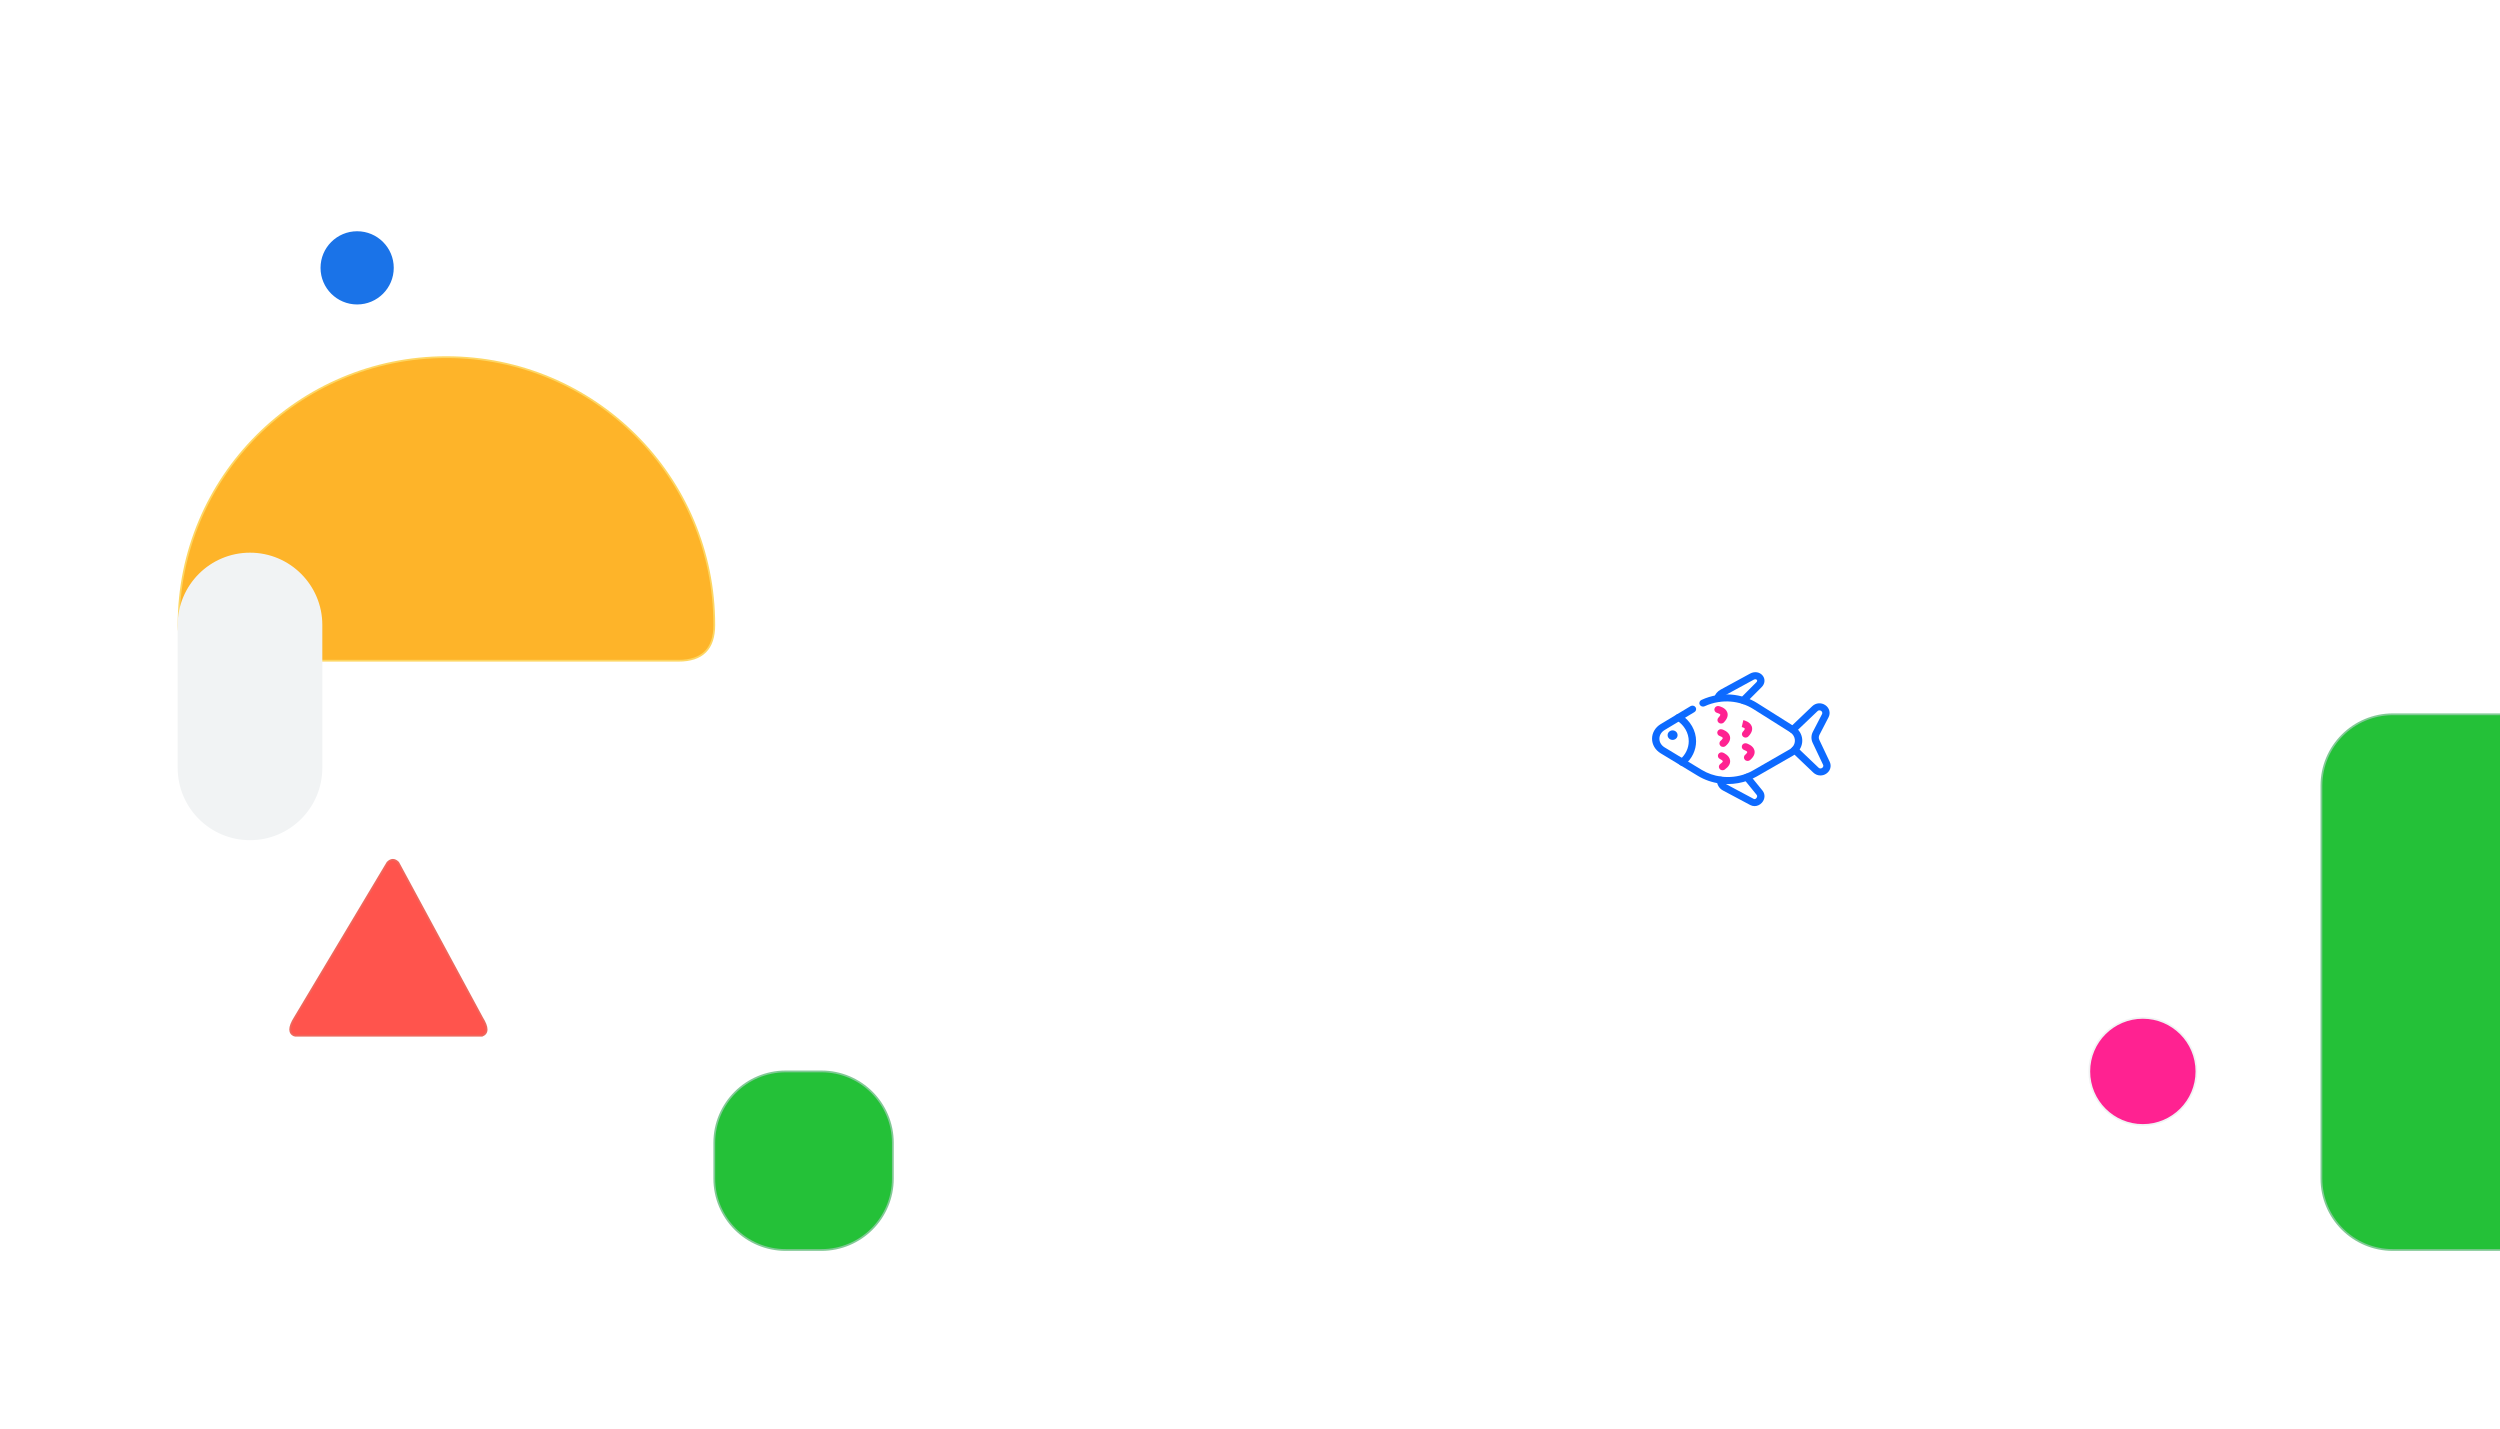
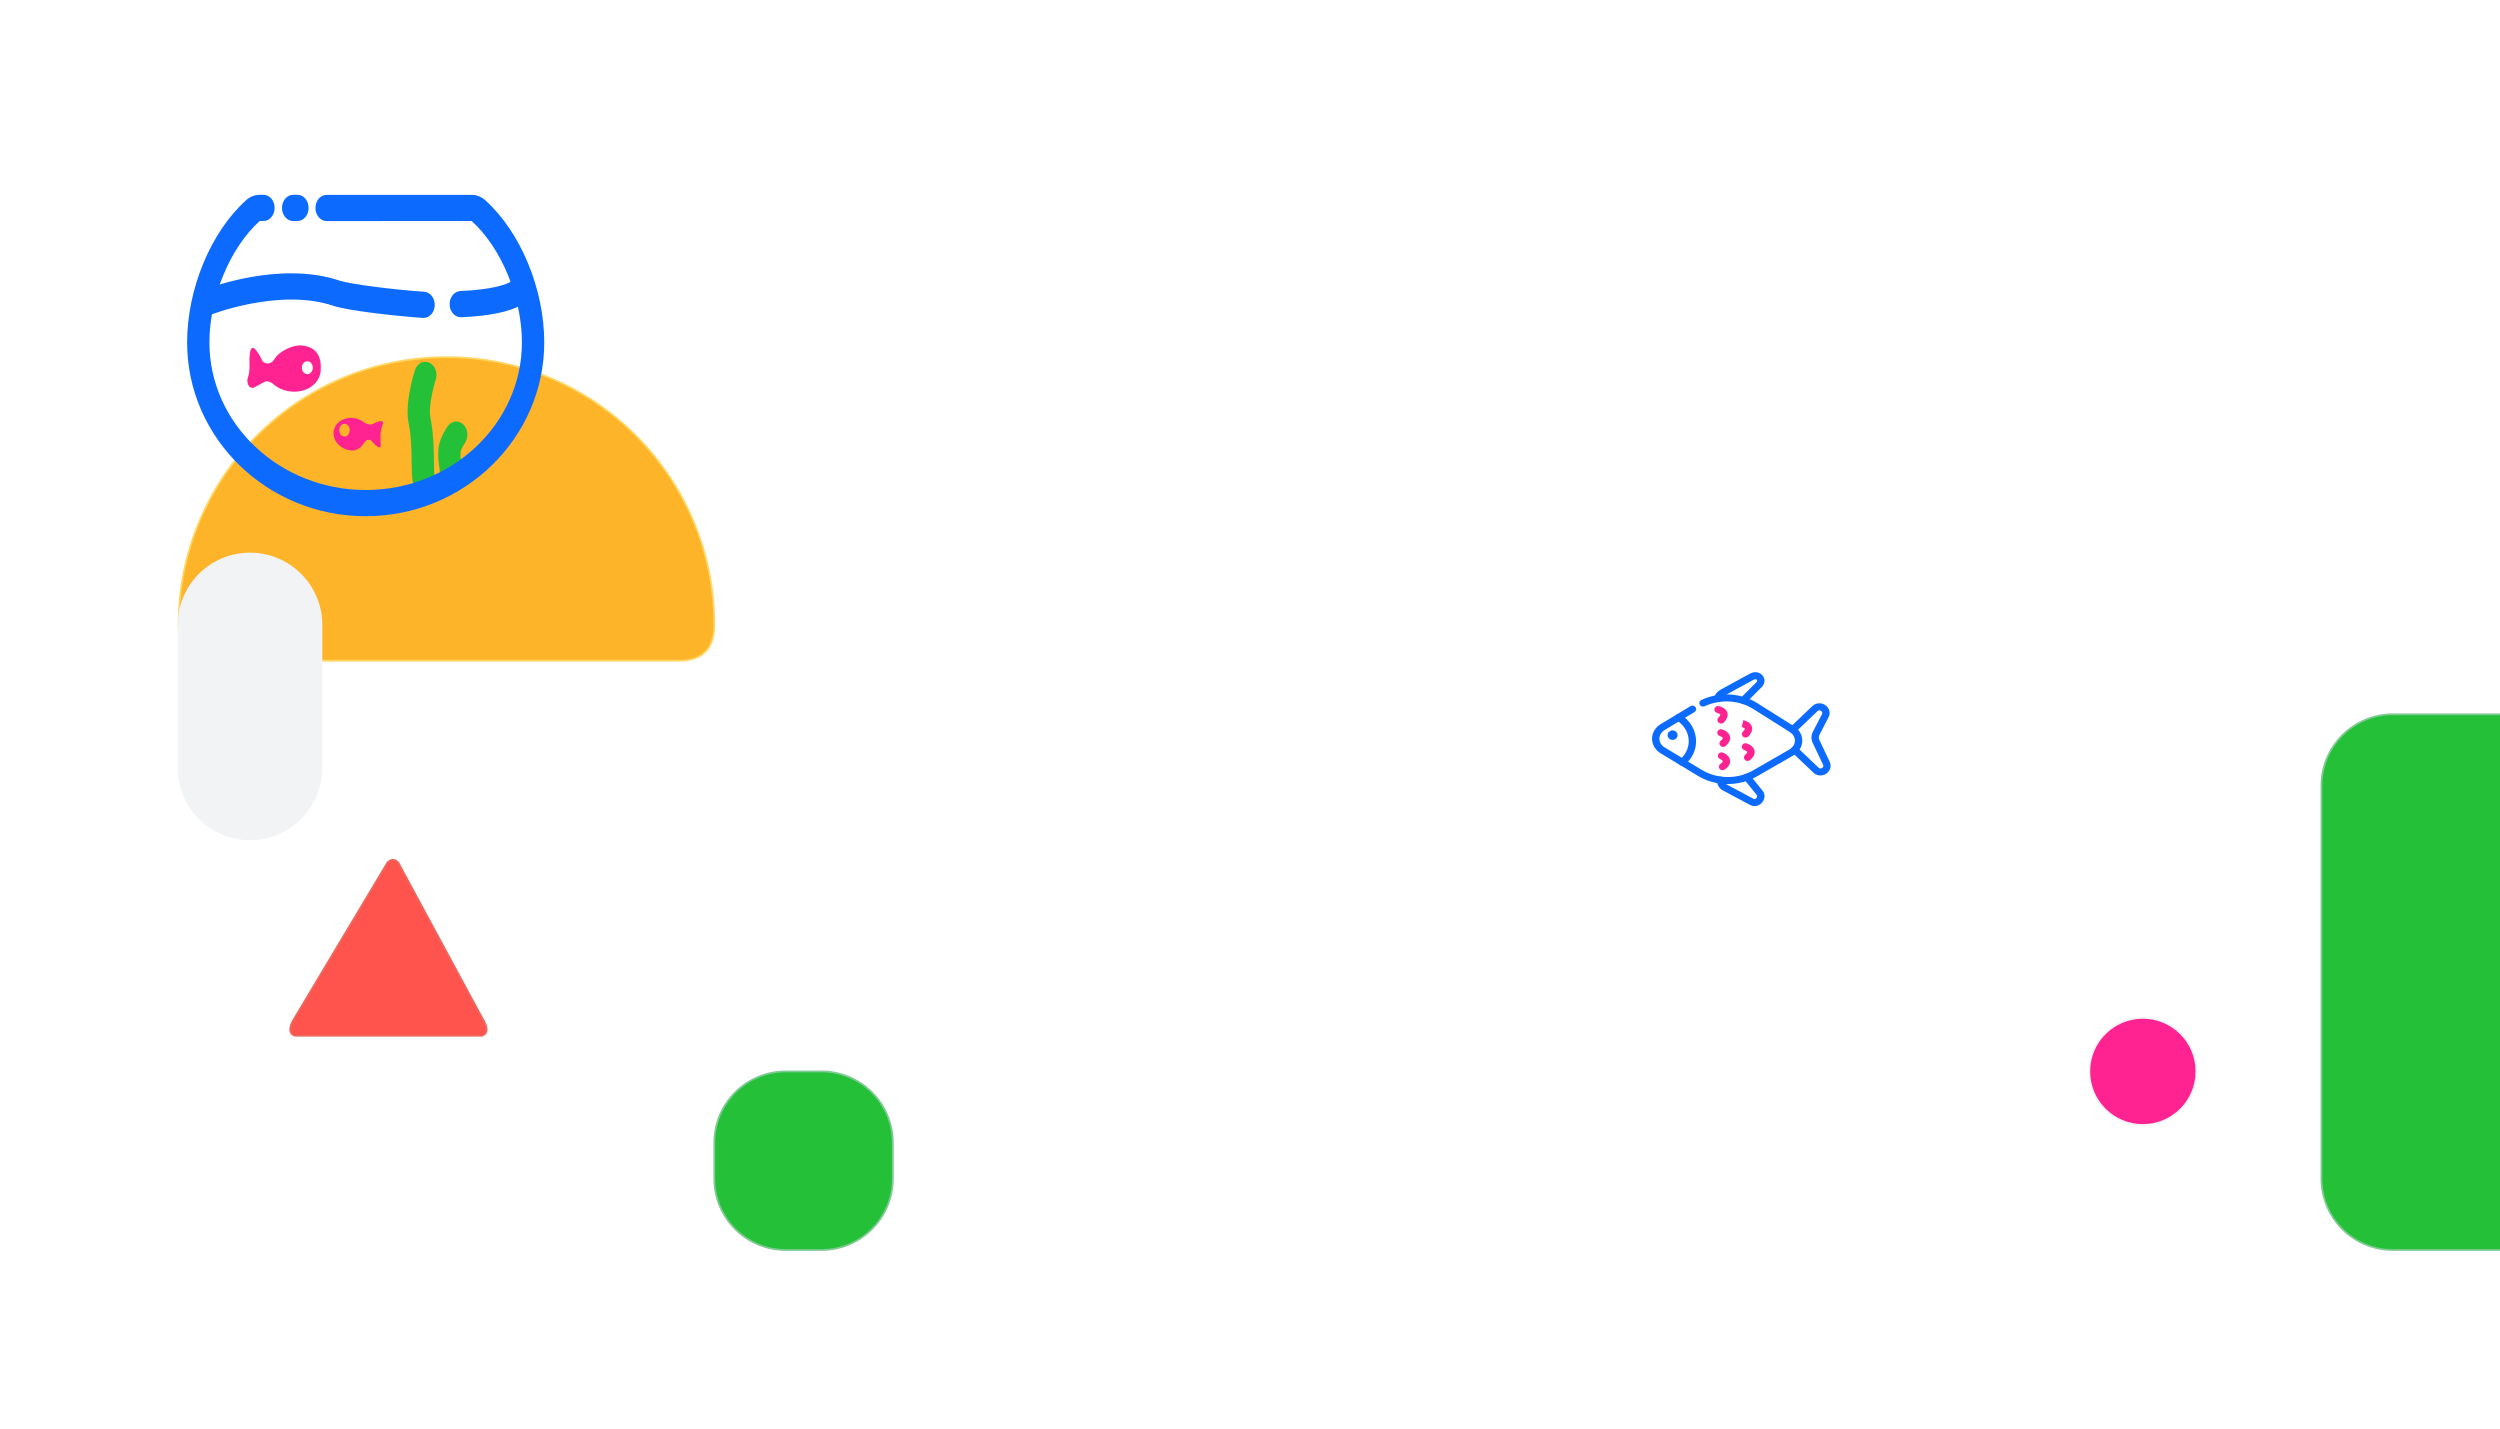
<svg xmlns="http://www.w3.org/2000/svg" version="1.1" baseProfile="full" width="100%" height="100%" viewBox="0 0 1400 800">
  <rect x="1300" y="400" rx="40" ry="40" width="300" height="300" stroke="rgb(129, 201, 149)" fill="#24C138">
    <animateTransform attributeType="XML" attributeName="transform" begin="0s" dur="35s" type="rotate" from="0 1450 550" to="360 1450 550" repeatCount="indefinite" />
  </rect>
  <path d="M 100 350 A 150 150 0 1 1 400 350 Q400 370 380 370 L 250 370 L 120 370 Q100 370 100 350" stroke="rgb(253, 214, 99)" fill="#FEB429">
    <animateMotion path="M 800 -200 L 800 -300 L 800 -200" dur="20s" begin="0s" repeatCount="indefinite" />
    <animateTransform attributeType="XML" attributeName="transform" begin="0s" dur="30s" type="rotate" values="0 210 530 ; -30 210 530 ; 0 210 530" keyTimes="0 ; 0.5 ; 1" repeatCount="indefinite" />
  </path>
-   <circle cx="200" cy="150" r="20" stroke="#1a73e8" fill="#1a73e8">
-     <animateMotion path="M 0 0 L 40 20 Z" dur="5s" repeatCount="indefinite" />
-   </circle>
  <path d="M 165 580 L 270 580 Q275 578 270 570 L 223 483 Q220 480 217 483 L 165 570 Q160 578 165 580" stroke="rgb(238, 103, 92)" fill="#FF544D">
    <animateTransform attributeType="XML" attributeName="transform" begin="0s" dur="35s" type="rotate" from="0 210 530" to="360 210 530" repeatCount="indefinite" />
  </path>
  <circle cx="1200" cy="600" r="30" stroke="rgb(241, 243, 244)" fill="#FF2291">
    <animateMotion path="M 0 0 L -20 40 Z" dur="9s" repeatCount="indefinite" />
  </circle>
  <path d="M 100 350 A 40 40 0 1 1 180 350 L 180 430 A 40 40 0 1 1 100 430 Z" stroke="rgb(241, 243, 244)" fill="rgb(241, 243, 244)">
    <animateMotion path="M 140 390 L 180 360 L 140 390" dur="20s" begin="0s" repeatCount="indefinite" />
    <animateTransform attributeType="XML" attributeName="transform" begin="0s" dur="30s" type="rotate" values="0 140 390; -60 140 390; 0 140 390" keyTimes="0 ; 0.5 ; 1" repeatCount="indefinite" />
  </path>
  <rect x="400" y="600" rx="40" ry="40" width="100" height="100" stroke="rgb(129, 201, 149)" fill="#24C138">
    <animateTransform attributeType="XML" attributeName="transform" begin="0s" dur="35s" type="rotate" from="-30 550 750" to="330 550 750" repeatCount="indefinite" />
  </rect>
  <g style="" transform="matrix(1, 0, 0, 1.071424, 0, -26.8859)">
    <path d="M 967.573 434.89 C 966.129 434.89 964.696 434.801 963.262 434.633 C 958.784 434.089 954.595 432.732 950.806 430.604 L 940.984 425.05 L 929.984 418.832 C 926.95 417.121 925.14 414.259 925.151 411.18 C 925.151 408.101 926.973 405.25 930.018 403.537 L 939.006 398.498 L 943.796 395.804 L 946.696 394.182 C 947.662 393.646 948.929 393.904 949.529 394.756 C 950.129 395.617 949.84 396.746 948.884 397.28 L 945.984 398.903 L 941.196 401.606 L 932.206 406.645 C 930.34 407.695 929.274 409.348 929.262 411.189 C 929.262 413.031 930.329 414.685 932.184 415.735 L 943.184 421.951 L 953.006 427.505 C 956.284 429.347 959.918 430.524 963.818 431 C 968.462 431.564 973.206 431.068 977.562 429.574 C 978.974 429.089 980.362 428.485 981.662 427.782 L 1002.084 416.823 C 1002.629 416.526 1003.106 416.179 1003.54 415.784 C 1004.695 414.674 1005.262 413.259 1005.129 411.773 C 1004.996 410.289 1004.14 408.942 1002.751 407.982 C 1002.629 407.903 1002.496 407.814 1002.329 407.724 L 981.806 395.656 C 979.984 394.577 977.973 393.696 975.84 393.042 C 971.506 391.706 966.795 391.359 962.229 392.054 C 959.574 392.439 957.018 393.181 954.606 394.231 C 953.584 394.676 952.351 394.309 951.851 393.399 C 951.351 392.488 951.762 391.39 952.784 390.944 C 955.551 389.726 958.496 388.885 961.55 388.429 C 966.795 387.647 972.196 388.032 977.185 389.577 C 979.651 390.34 981.974 391.35 984.084 392.607 L 1004.618 404.685 C 1004.84 404.815 1005.04 404.943 1005.207 405.053 C 1005.218 405.061 1005.229 405.061 1005.24 405.071 C 1007.585 406.665 1009.006 408.942 1009.24 411.477 C 1009.473 413.972 1008.484 416.456 1006.54 418.307 L 1006.518 418.328 C 1005.829 418.962 1005.084 419.496 1004.24 419.961 C 1004.228 419.961 1004.228 419.971 1004.218 419.971 L 983.796 430.921 C 982.284 431.732 980.684 432.426 979.051 432.99 C 975.396 434.247 971.485 434.89 967.573 434.89 Z" fill="#0D6AFF" style="" />
    <path d="M 942.073 425.337 C 941.506 425.337 940.94 425.129 940.54 424.723 C 939.784 423.971 939.862 422.803 940.706 422.14 C 943.918 419.585 945.695 416.159 945.695 412.476 C 945.695 408.18 943.173 404.111 938.951 401.586 C 938.006 401.022 937.751 399.883 938.384 399.042 C 939.018 398.2 940.295 397.972 941.24 398.538 C 946.606 401.745 949.806 406.952 949.806 412.476 C 949.806 417.219 947.54 421.625 943.44 424.872 C 943.051 425.188 942.562 425.337 942.073 425.337 Z M 1019.451 430.407 C 1017.996 430.407 1016.552 429.891 1015.44 428.891 L 1003.574 418.328 C 1002.774 417.615 1002.774 416.447 1003.574 415.735 C 1004.374 415.021 1005.684 415.021 1006.484 415.735 L 1018.362 426.307 C 1019.218 427.079 1020.096 426.634 1020.352 426.487 C 1020.607 426.327 1021.396 425.743 1020.896 424.763 L 1015.096 413.348 C 1014.151 411.507 1014.196 409.397 1015.206 407.576 L 1020.296 398.398 C 1020.84 397.409 1020.062 396.804 1019.807 396.647 C 1019.551 396.488 1018.662 396.023 1017.795 396.795 L 1005.429 407.804 C 1004.629 408.516 1003.318 408.516 1002.518 407.804 C 1001.718 407.091 1001.718 405.923 1002.518 405.21 L 1014.874 394.191 C 1016.885 392.399 1019.896 392.182 1022.196 393.657 C 1024.496 395.131 1025.229 397.745 1023.974 400.013 L 1018.884 409.19 C 1018.429 410.021 1018.406 410.982 1018.829 411.824 L 1024.629 423.239 C 1025.784 425.515 1024.973 428.079 1022.673 429.495 C 1021.684 430.109 1020.562 430.407 1019.451 430.407 Z M 976.496 393.132 C 976.196 393.132 975.896 393.072 975.606 392.953 C 974.584 392.518 974.151 391.419 974.64 390.508 C 974.973 389.884 975.418 389.31 975.962 388.795 L 983.573 381.677 C 984.051 381.233 984.14 380.786 983.828 380.441 C 983.54 380.113 982.94 379.916 982.107 380.34 L 965.596 388.737 C 964.718 389.181 964.096 389.884 963.874 390.666 C 963.596 391.646 962.484 392.251 961.374 392.003 C 960.274 391.755 959.596 390.766 959.873 389.775 C 960.362 388.032 961.696 386.498 963.54 385.548 L 980.062 377.153 C 982.54 375.886 985.418 376.301 987.062 378.173 C 988.64 379.965 988.429 382.45 986.551 384.202 L 978.94 391.32 C 978.706 391.538 978.496 391.805 978.351 392.082 C 977.995 392.747 977.262 393.132 976.496 393.132 Z M 982.552 446.425 C 981.718 446.425 980.896 446.237 980.118 445.851 L 964.807 438.227 C 962.673 437.167 961.395 435.068 961.473 432.771 C 961.506 431.762 962.462 430.97 963.596 431 C 964.728 431.03 965.629 431.881 965.584 432.89 C 965.551 433.821 966.018 434.643 966.807 435.039 L 982.118 442.672 C 982.751 442.989 983.306 442.505 983.529 442.285 C 983.862 441.939 984.295 441.186 983.762 440.583 L 976.673 432.426 C 975.973 431.623 976.14 430.475 977.04 429.851 C 977.94 429.228 979.229 429.376 979.929 430.178 L 987.018 438.336 C 988.618 440.188 988.462 442.791 986.64 444.672 C 985.529 445.82 984.04 446.425 982.552 446.425 Z" fill="#0D6AFF" style="" />
    <path d="M 936.651 409.33 M 933.851 409.33 C 933.851 411.249 936.184 412.449 938.05 411.489 C 938.918 411.043 939.451 410.22 939.451 409.33 C 939.451 407.408 937.118 406.208 935.251 407.168 C 934.385 407.613 933.851 408.437 933.851 409.33 Z" fill="#0D6AFF" style="" />
    <path d="M 963.818 403.279 C 963.318 403.279 962.818 403.121 962.418 402.794 C 961.584 402.101 961.54 400.944 962.307 400.2 C 963.296 399.25 963.407 398.715 963.374 398.607 C 963.273 398.31 962.318 397.864 961.662 397.735 C 960.551 397.517 959.851 396.537 960.095 395.548 C 960.34 394.557 961.44 393.933 962.551 394.151 C 962.94 394.231 966.418 394.983 967.306 397.508 C 967.873 399.141 967.218 400.884 965.329 402.696 C 964.918 403.081 964.373 403.279 963.818 403.279 Z" fill="#FF2291" style="" />
    <path d="M 964.94 415.486 C 964.384 415.486 963.829 415.289 963.418 414.893 C 962.651 414.15 962.706 412.981 963.551 412.299 C 964.618 411.427 964.784 410.903 964.751 410.793 C 964.674 410.497 963.773 409.982 963.118 409.803 C 962.028 409.507 961.428 408.477 961.762 407.507 C 962.096 406.537 963.251 406.002 964.34 406.3 C 964.728 406.408 968.118 407.408 968.774 409.991 C 969.196 411.655 968.373 413.348 966.329 415.011 C 965.929 415.327 965.44 415.486 964.94 415.486 Z" fill="#FF2291" style="" />
    <path d="M 964.628 427.684 C 963.996 427.684 963.384 427.426 962.973 426.94 C 962.296 426.13 962.484 424.98 963.396 424.376 C 964.562 423.605 964.784 423.1 964.773 422.981 C 964.728 422.674 963.884 422.08 963.262 421.842 C 962.218 421.447 961.729 420.367 962.174 419.436 C 962.618 418.507 963.829 418.07 964.873 418.466 C 965.24 418.605 968.507 419.911 968.851 422.546 C 969.074 424.248 968.062 425.852 965.84 427.317 C 965.484 427.565 965.062 427.684 964.628 427.684 Z" fill="#FF2291" style="" />
    <path d="M 977.528 410.616 C 977.028 410.616 976.529 410.457 976.129 410.13 C 975.296 409.438 975.25 408.28 976.018 407.536 C 977.006 406.587 977.118 406.051 977.084 405.943 C 976.996 405.665 976.118 405.23 975.362 405.071 L 975.373 405.071 L 976.262 401.487 C 976.651 401.567 980.128 402.319 981.018 404.843 C 981.584 406.477 980.929 408.22 979.04 410.032 C 978.629 410.418 978.084 410.616 977.528 410.616 Z" fill="#FF2291" style="" />
    <path d="M 978.662 422.822 C 978.106 422.822 977.551 422.624 977.14 422.228 C 976.373 421.485 976.428 420.318 977.273 419.634 C 978.34 418.762 978.507 418.238 978.473 418.13 C 978.396 417.832 977.495 417.318 976.84 417.14 C 975.751 416.842 975.152 415.813 975.484 414.842 C 975.818 413.873 976.973 413.328 978.062 413.635 C 978.451 413.744 981.84 414.744 982.496 417.328 C 982.918 418.991 982.096 420.684 980.051 422.347 C 979.651 422.663 979.162 422.822 978.662 422.822 Z" fill="#FF2291" style="" />
    <animateMotion path="M 0 0 L 120 15 Z" dur="10s" repeatCount="indefinite" />
  </g>
+   <g style="" transform="matrix(0.225505, 0, 0, 0.265096, 89.31419, 63.3567)">
+     <path d="M 748.2 431.2 C 733.4 431.2 721.1 419.5 720.5 404.6 C 719.9 389.3 731.8 376.4 747.1 375.8 C 828.3 372.7 861.3 361.8 873.7 355.6 C 887.4 348.7 904.1 354.3 910.9 368 C 917.7 381.7 912.2 398.3 898.5 405.2 C 869.3 419.8 819.1 428.5 749.3 431.2 L 748.2 431.2 Z M 655.8 432.6 L 654.2 432.6 C 584.7 428.6 466.4 417 431.7 407 C 296.9 368.3 124.1 426.8 122.4 427.4 C 108 432.3 92.2 424.7 87.2 410.2 C 82.2 395.7 89.9 380 104.4 375 C 112.1 372.3 295.6 310.3 447.1 353.8 C 471.9 360.9 578 372.8 657.4 377.3 C 672.7 378.2 684.4 391.3 683.5 406.6 C 682.6 421.2 670.4 432.6 655.8 432.6 Z" fill="#0D6AFF" />
+     <path d="M 656.2 800.7 C 643.6 800.7 632.2 792 629.2 779.2 C 626.5 767.7 626.4 754.1 626.2 736.8 C 625.9 713.5 625.6 684.5 618.5 653.9 C 608.9 612.3 631.6 550.2 634.2 543.2 C 639.6 528.9 655.6 521.7 669.9 527.1 C 684.2 532.5 691.5 548.5 686.1 562.8 C 677.9 584.5 668.3 623.3 672.5 641.5 C 680.9 677.9 681.3 711.6 681.6 736.2 C 681.7 749 681.9 761.1 683.2 766.8 C 686.6 781.7 677.3 796.6 662.4 800 C 660.4 800.5 658.3 800.7 656.2 800.7 Z M 723.4 782.1 C 722.6 782.1 721.7 782.1 720.9 782 C 705.9 780.7 694.7 767.6 695.7 752.6 C 695.6 751.1 695.2 749.5 694.8 747.6 C 693.3 739.4 691 727.1 692.5 709.9 C 694.3 689.3 710.5 667.8 715.4 661.7 C 725 649.8 742.4 647.9 754.4 657.5 C 766.3 667.1 768.2 684.6 758.6 696.5 C 753.7 702.7 748.3 711.8 747.7 715.2 C 746.9 724.4 748.1 731 749.3 737.4 C 750.4 743.4 751.6 749.6 750.9 756.8 C 749.7 771.2 737.6 782.1 723.4 782.1 Z" fill="#24C138" />
+     <path d="M 512 851.5 C 267.5 851.5 68.6 686.8 68.6 484.3 C 68.6 371.4 127.6 250.6 215.4 183.7 C 224.8 176.5 236.8 172.5 248.9 172.5 L 258.2 172.5 C 273.5 172.5 285.9 184.9 285.9 200.2 C 285.9 215.5 273.5 227.9 258.2 227.9 L 248.9 227.9 C 175.4 283.8 124 389.3 124 484.3 C 124 656.2 298.1 796.1 512 796.1 C 725.9 796.1 900 656.2 900 484.3 C 900 389.3 848.6 283.8 775 227.8 L 415 228 C 399.7 228 387.3 215.6 387.3 200.3 C 387.3 185 399.7 172.6 415 172.6 L 775.1 172.6 C 787.3 172.6 799.2 176.6 808.7 183.8 C 896.5 250.7 955.5 371.5 955.5 484.4 C 955.4 686.8 756.5 851.5 512 851.5 Z" fill="#0D6AFF" />
+     <path d="M 342.6 227.9 L 331.9 227.9 C 316.6 227.9 304.2 215.5 304.2 200.2 C 304.2 184.9 316.6 172.5 331.9 172.5 L 342.6 172.5 C 357.9 172.5 370.3 184.9 370.3 200.2 C 370.3 215.5 357.9 227.9 342.6 227.9 Z" fill="#0D6AFF" />
+     <path d="M 353.8 490.8 C 331.7 488.7 296.6 503.1 285.1 520 C 278.5 529.8 265 531.8 256 524.2 C 256 524.2 240.2 494.6 230.8 495.9 C 225 496.7 224.1 509.7 223.4 518 C 222.9 523.7 225.6 545.1 219.7 558 C 216.9 564 218.2 569.6 220.4 574 C 223.2 579.6 230.1 581.8 235.8 579.2 L 261.6 567.3 C 268.4 565.6 275.5 567.1 281.1 571.3 C 292.6 580.1 308.1 586.4 325.7 588 C 364.4 591.6 397.8 572.1 400.3 544.5 C 402.8 516.8 392.5 494.3 353.8 490.8 Z M 365.8 551.3 C 358.3 550.6 352.8 544 353.5 536.5 C 354.2 529 360.8 523.5 368.3 524.2 C 375.8 524.9 381.3 531.5 380.6 539 C 379.9 546.5 373.2 552 365.8 551.3 Z M 475.5 712.6 C 490.9 714.1 501.7 705.3 509.2 695.3 C 513.2 689.9 520.5 688.3 526.1 691.9 C 526.1 691.9 542.1 708.7 547.9 705.8 C 551 704.3 548.6 697.8 549.1 692.1 C 549.4 688.2 547.6 673.5 551.6 664.6 C 555.7 655.4 556 652.1 552.8 650.9 C 547 648.6 528.7 657.1 528.7 657.1 C 521.4 659 513.9 657.1 507.6 653 C 500.5 648.3 491.6 645 481.6 644.1 C 456.1 641.6 434 655 432.3 674 C 430.6 692.8 450 710.2 475.5 712.6 Z M 460.6 656.3 C 467.7 657 473 663.6 472.3 671 C 471.6 678.4 465.3 683.9 458.2 683.2 C 451.1 682.5 445.8 675.9 446.5 668.5 C 447.1 661.1 453.4 655.6 460.6 656.3 Z" fill="#FF2291" />
+     <animateMotion path="M 0 0 L 80 20 Z" dur="10s" repeatCount="indefinite" />
+   </g>
</svg>
